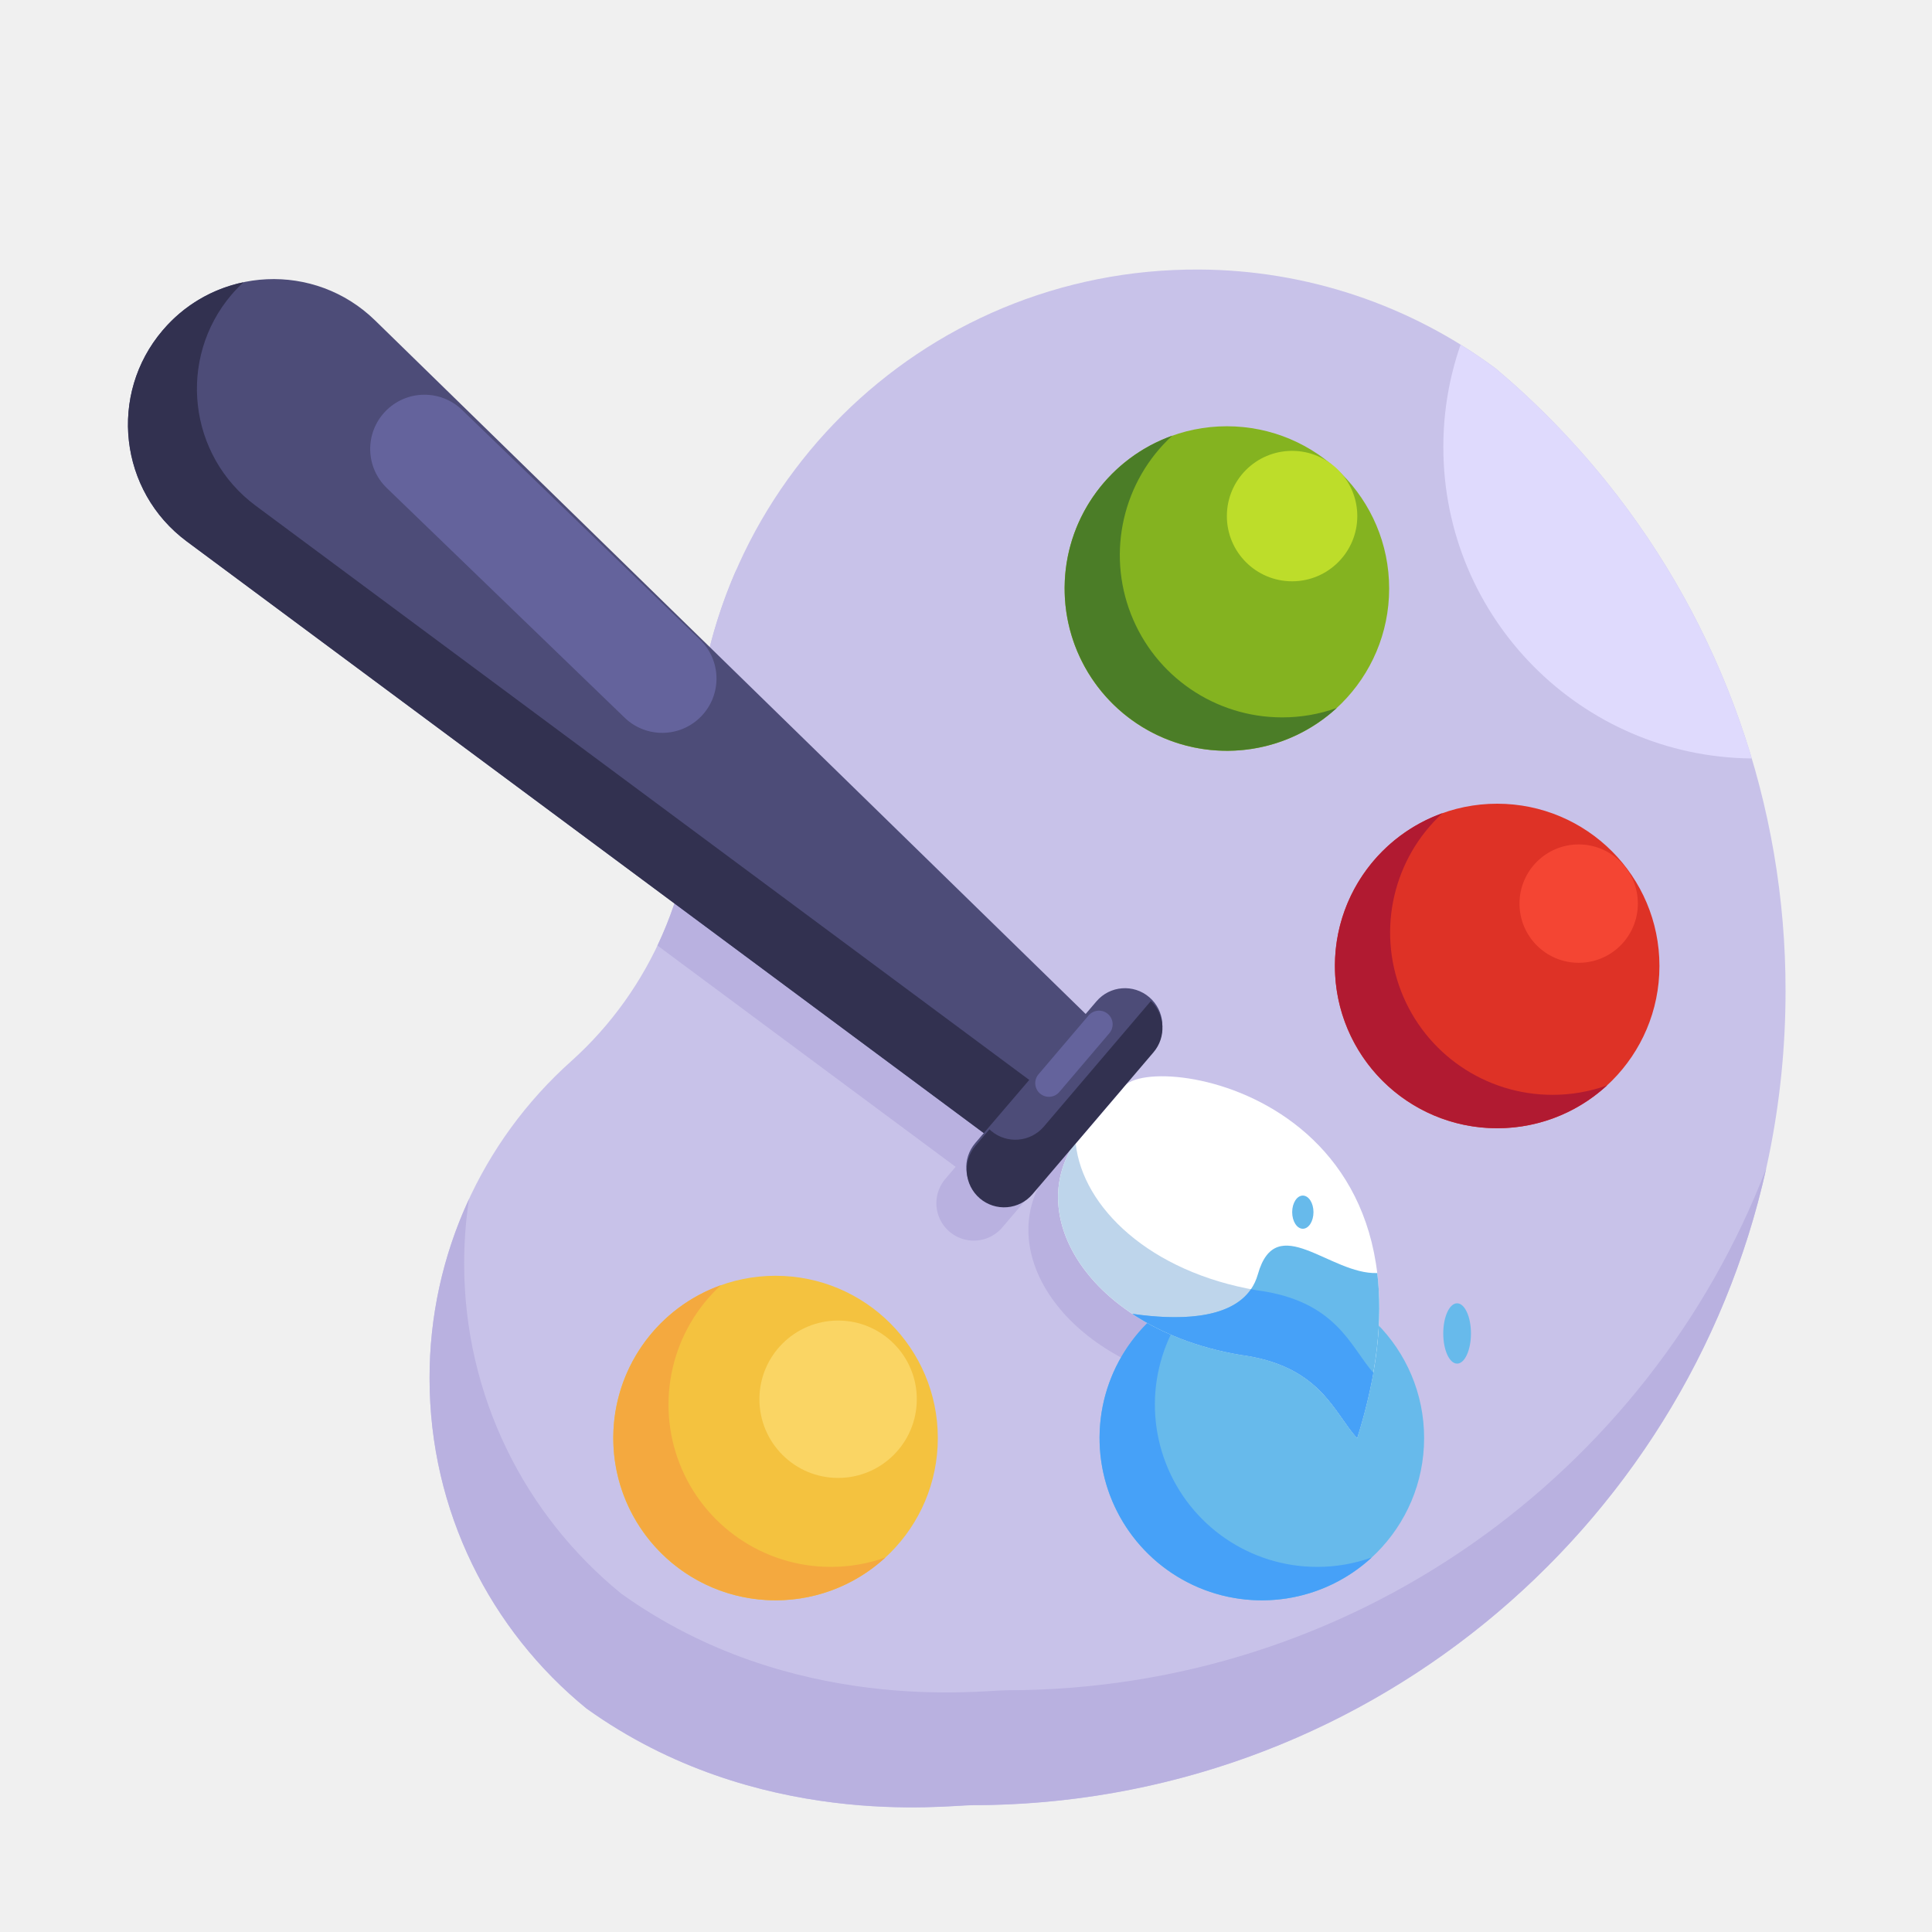
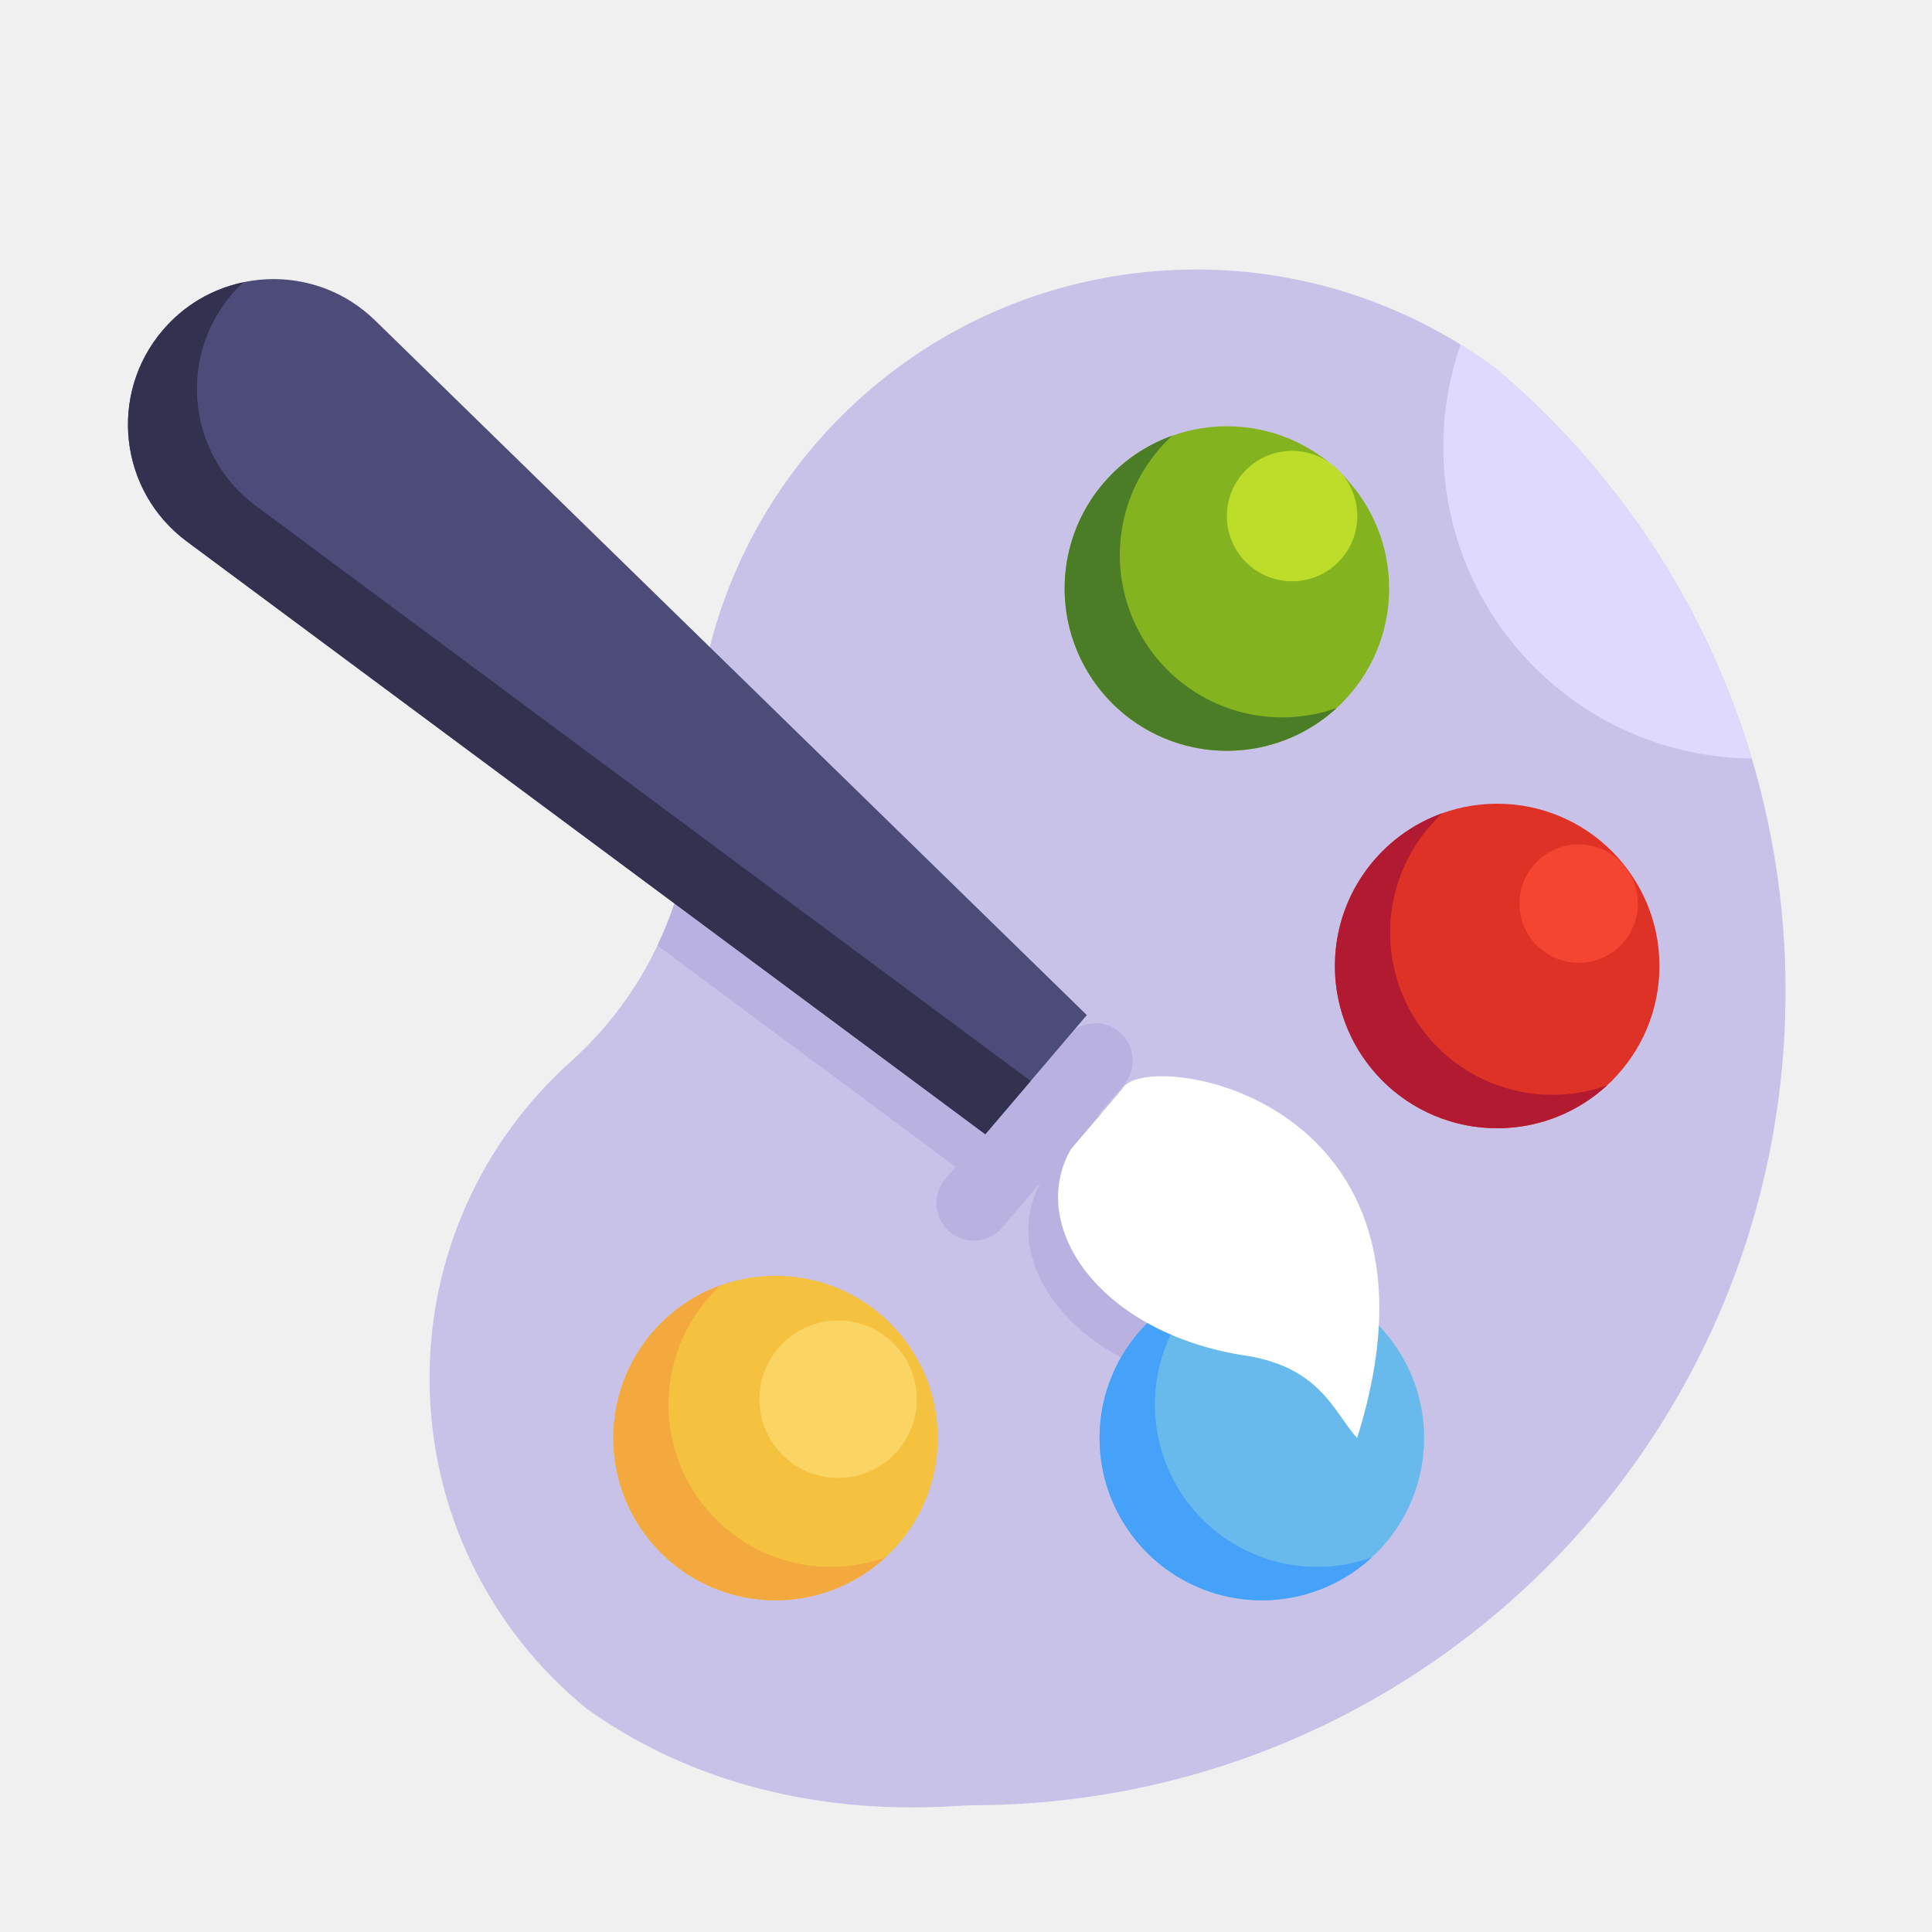
- <svg xmlns="http://www.w3.org/2000/svg" width="800px" height="800px" viewBox="0 0 2050 2050" data-name="Layer 2" id="Layer_2">
-   <defs>
-     <style>.cls-1{fill:#c8c2e9;}.cls-2{fill:#b9b1e0;}.cls-3{fill:#84b320;}.cls-4{fill:#de3226;}.cls-5{fill:#67baeb;}.cls-6{fill:#f4c23f;}.cls-7{fill:#4b7d27;}.cls-8{fill:#b11a31;}.cls-9{fill:#46a1f8;}.cls-10{fill:#f4a93f;}.cls-11{fill:#ffffff;}.cls-12{fill:#bed5eb;}.cls-13{fill:#4d4c78;}.cls-14{fill:#323150;}.cls-15{fill:#64639c;}.cls-16{fill:#fad564;}.cls-17{fill:#bddd2a;}.cls-18{fill:#f44533;}.cls-19{fill:#dfdafd;}</style>
-   </defs>
-   <path class="cls-1" d="M1704,510.5h0a873.5,873.5,0,0,0-116.4-119.1,531.2,531.2,0,0,0-314.8-105.4c-296.1-1.8-536.1,236.5-536.1,532.7v5.9c1.2,114.6-45.3,224.9-130.6,301.4a450.4,450.4,0,0,0-150.3,336.5c0,141.3,64.9,267.5,166.5,350.4,180.7,129.5,382.5,102.6,408.7,102.6,477,0,863.6-386.7,863.6-863.7A860,860,0,0,0,1704,510.5Z" />
-   <path class="cls-2" d="M1064.1,1301.7l38.5-45.1h.8c-43.6,81.4,32.7,190.3,180.8,215.5,85.6,11.3,99.4,61.1,124.3,88.5,109.5-347.8-196-408.8-243.9-376.3v-.4l27.9-32.7a39.7,39.7,0,0,0-60.5-51.5l-10.3,12.1L742.2,741.4a544.8,544.8,0,0,0-5.5,77.2v5.9a406.3,406.3,0,0,1-39.1,178.8L1014,1238.1l-10.3,12.1a39.7,39.7,0,1,0,60.4,51.5Z" />
-   <path class="cls-1" d="M733,884.2a405.7,405.7,0,0,0,40.4-181.5v-6a541.2,541.2,0,0,1,8-92.5,531.2,531.2,0,0,0-44.7,214.4v5.9A409.1,409.1,0,0,1,733,884.2Z" />
-   <path class="cls-2" d="M1067.7,1793.5c-26.2,0-227.9,26.9-408.6-102.6-101.7-82.9-166.6-209-166.6-350.4a452.8,452.8,0,0,1,5.2-68.3,449.4,449.4,0,0,0-41.9,190.2c0,141.3,64.9,267.5,166.5,350.4,180.7,129.5,382.5,102.6,408.7,102.6,412.4,0,757.2-289.1,843.1-675.6C1749.5,1563.7,1435.5,1793.5,1067.7,1793.5Z" />
-   <circle class="cls-3" cx="1301.8" cy="624.5" r="172.2" />
-   <circle class="cls-4" cx="1588.6" cy="1025" r="172.2" />
-   <circle class="cls-5" cx="1338.9" cy="1525.9" r="172.2" />
-   <circle class="cls-6" cx="822.9" cy="1525.9" r="172.2" />
-   <path class="cls-7" d="M1360.4,761.2a172.2,172.2,0,0,1-116.6-298.9,172.2,172.2,0,1,0,174.6,288.9A171.1,171.1,0,0,1,1360.4,761.2Z" />
-   <path class="cls-8" d="M1647.2,1161.7a172.2,172.2,0,0,1-116.6-298.9,172.2,172.2,0,1,0,174.6,288.9A171.1,171.1,0,0,1,1647.2,1161.7Z" />
-   <path class="cls-9" d="M1397.6,1662.6A172.2,172.2,0,0,1,1281,1363.7a172.2,172.2,0,1,0,174.5,288.9A171,171,0,0,1,1397.6,1662.6Z" />
-   <path class="cls-10" d="M881.5,1662.6a172.2,172.2,0,0,1-116.6-298.9,172.2,172.2,0,1,0,174.6,288.9A172,172,0,0,1,881.5,1662.6Z" />
-   <path class="cls-11" d="M1190.9,1155.4l-54.7,64.1c-46.4,81.7,30,192.5,179.5,218,85.6,11.3,99.4,61.1,124.3,88.4C1555.1,1160.5,1211.9,1111.6,1190.9,1155.4Z" />
-   <path class="cls-12" d="M1333.7,1369.1c-113.6-19.3-185-88-192.3-155.7l-5.2,6.1c-46.4,81.7,30,192.5,179.5,218,85.6,11.3,99.4,61.1,124.3,88.4a563.7,563.7,0,0,0,17.2-69.3C1432.8,1429.1,1418.4,1380.3,1333.7,1369.1Z" />
-   <path class="cls-13" d="M172.7,350.4h0c57.9-68,161.4-72.8,225.3-10.4l755.2,737.1-107.7,126.4-847.3-629C126.4,521.2,114.7,418.4,172.7,350.4Z" />
-   <path class="cls-14" d="M271.3,536.6c-71.7-53.2-83.4-156.1-25.5-224.1h0a155.1,155.1,0,0,1,12.6-13,152.8,152.8,0,0,0-85.7,50.9h0c-58,68-46.3,170.8,25.5,224.1l847.3,629,48.1-56.5Z" />
-   <rect class="cls-13" height="79.43" rx="39.7" ry="39.7" transform="matrix(-0.65, 0.76, -0.76, -0.65, 2749.78, 1062.84)" width="277.3" x="991" y="1126.3" />
-   <path class="cls-14" d="M1221.2,1062.1l-113.6,133.3a39.8,39.8,0,0,1-56,4.5h0a12.9,12.9,0,0,1-1.7-1.6l-14.7,17.3a39.8,39.8,0,0,0,4.5,56h0a39.6,39.6,0,0,0,55.9-4.5L1224,1116.5A39.7,39.7,0,0,0,1221.2,1062.1Z" />
-   <rect class="cls-15" height="465.85" rx="57.5" ry="57.5" transform="translate(-254.3 597.4) rotate(-46)" width="115.1" x="519" y="365.3" />
-   <rect class="cls-15" height="110.98" rx="14.5" ry="14.5" transform="translate(997.4 -471.2) rotate(40.4)" width="29" x="1123.8" y="1062.7" />
-   <circle class="cls-16" cx="889.3" cy="1484.7" r="83.5" />
-   <circle class="cls-17" cx="1371" cy="547.6" r="69.2" />
-   <circle class="cls-18" cx="1675.1" cy="958.8" r="62.8" />
-   <path class="cls-5" d="M1315.7,1437.5c85.6,11.3,99.4,61.1,124.3,88.4,21.8-69.2,27.1-127.1,21.4-175.1-50,1.9-107.3-67.3-126.7,1.3-13.8,49-81.2,49.5-133.2,42C1231.9,1414.3,1270.5,1429.8,1315.7,1437.5Z" />
-   <path class="cls-9" d="M1333.7,1369.1l-6.3-1.1c-22.8,33.1-80.3,32.7-125.9,26.1,30.4,20.2,69,35.7,114.2,43.4,85.6,11.3,99.4,61.1,124.3,88.4a563.7,563.7,0,0,0,17.2-69.3C1432.8,1429.1,1418.4,1380.3,1333.7,1369.1Z" />
-   <ellipse class="cls-5" cx="1382.4" cy="1286.2" rx="11.3" ry="17.6" />
-   <ellipse class="cls-5" cx="1546.1" cy="1414.9" rx="14.7" ry="32" />
-   <path class="cls-19" d="M1704,510.5h0a867.1,867.1,0,0,0-116.4-119c-12.2-9.2-24.8-17.7-37.8-25.8a328.9,328.9,0,0,0-18.3,108.7c0,181.5,146.2,328.7,327.3,330.4A861.2,861.2,0,0,0,1704,510.5Z" />
+ <svg xmlns="http://www.w3.org/2000/svg" width="800px" height="800px" viewBox="0 0 2050 2050">
+   <path fill="#c8c2e9" d="M1704,510.5h0a873.5,873.5,0,0,0-116.4-119.1,531.2,531.2,0,0,0-314.8-105.4c-296.1-1.8-536.1,236.5-536.1,532.7v5.9c1.2,114.6-45.3,224.9-130.6,301.4a450.4,450.4,0,0,0-150.3,336.5c0,141.3,64.9,267.5,166.5,350.4,180.7,129.5,382.5,102.6,408.7,102.6,477,0,863.6-386.7,863.6-863.7A860,860,0,0,0,1704,510.5Z" />
+   <path fill="#b9b1e0" d="M1064.1,1301.7l38.5-45.1h.8c-43.6,81.4,32.7,190.3,180.8,215.5,85.6,11.3,99.4,61.1,124.3,88.5,109.5-347.8-196-408.8-243.9-376.3v-.4l27.9-32.7a39.7,39.7,0,0,0-60.5-51.5l-10.3,12.1L742.2,741.4a544.8,544.8,0,0,0-5.5,77.2v5.9a406.3,406.3,0,0,1-39.1,178.8L1014,1238.1l-10.3,12.1a39.7,39.7,0,1,0,60.4,51.5Z" />
+   <circle fill="#84b320" cx="1301.8" cy="624.5" r="172.2" />
+   <circle fill="#de3226" cx="1588.6" cy="1025" r="172.2" />
+   <circle fill="#67baeb" cx="1338.9" cy="1525.9" r="172.2" />
+   <circle fill="#f4c23f" cx="822.9" cy="1525.9" r="172.2" />
+   <path fill="#4b7d27" d="M1360.4,761.2a172.2,172.2,0,0,1-116.6-298.9,172.2,172.2,0,1,0,174.6,288.9A171.1,171.1,0,0,1,1360.4,761.2Z" />
+   <path fill="#b11a31" d="M1647.2,1161.7a172.2,172.2,0,0,1-116.6-298.9,172.2,172.2,0,1,0,174.6,288.9A171.1,171.1,0,0,1,1647.2,1161.7Z" />
+   <path fill="#46a1f8" d="M1397.6,1662.6A172.2,172.2,0,0,1,1281,1363.7a172.2,172.2,0,1,0,174.5,288.9A171,171,0,0,1,1397.6,1662.6Z" />
+   <path fill="#f4a93f" d="M881.5,1662.6a172.2,172.2,0,0,1-116.6-298.9,172.2,172.2,0,1,0,174.6,288.9A172,172,0,0,1,881.5,1662.6Z" />
+   <path fill="#ffffff" d="M1190.9,1155.4l-54.7,64.1c-46.4,81.7,30,192.5,179.5,218,85.6,11.3,99.4,61.1,124.3,88.4C1555.1,1160.5,1211.9,1111.6,1190.9,1155.4Z" />
+   <path fill="#4d4c78" d="M172.7,350.4h0c57.9-68,161.4-72.8,225.3-10.4l755.2,737.1-107.7,126.4-847.3-629C126.4,521.2,114.7,418.4,172.7,350.4Z" />
+   <path fill="#323150" d="M271.3,536.6c-71.7-53.2-83.4-156.1-25.5-224.1h0a155.1,155.1,0,0,1,12.6-13,152.8,152.8,0,0,0-85.7,50.9h0c-58,68-46.3,170.8,25.5,224.1l847.3,629,48.1-56.5Z" />
+   <circle fill="#fad564" cx="889.3" cy="1484.7" r="83.5" />
+   <circle fill="#bddd2a" cx="1371" cy="547.6" r="69.2" />
+   <circle fill="#f44533" cx="1675.1" cy="958.8" r="62.8" />
+   <path fill="#dfdafd" d="M1704,510.5h0a867.1,867.1,0,0,0-116.4-119c-12.2-9.2-24.8-17.7-37.8-25.8a328.9,328.9,0,0,0-18.3,108.7c0,181.5,146.2,328.7,327.3,330.4A861.2,861.2,0,0,0,1704,510.5Z" />
</svg>
